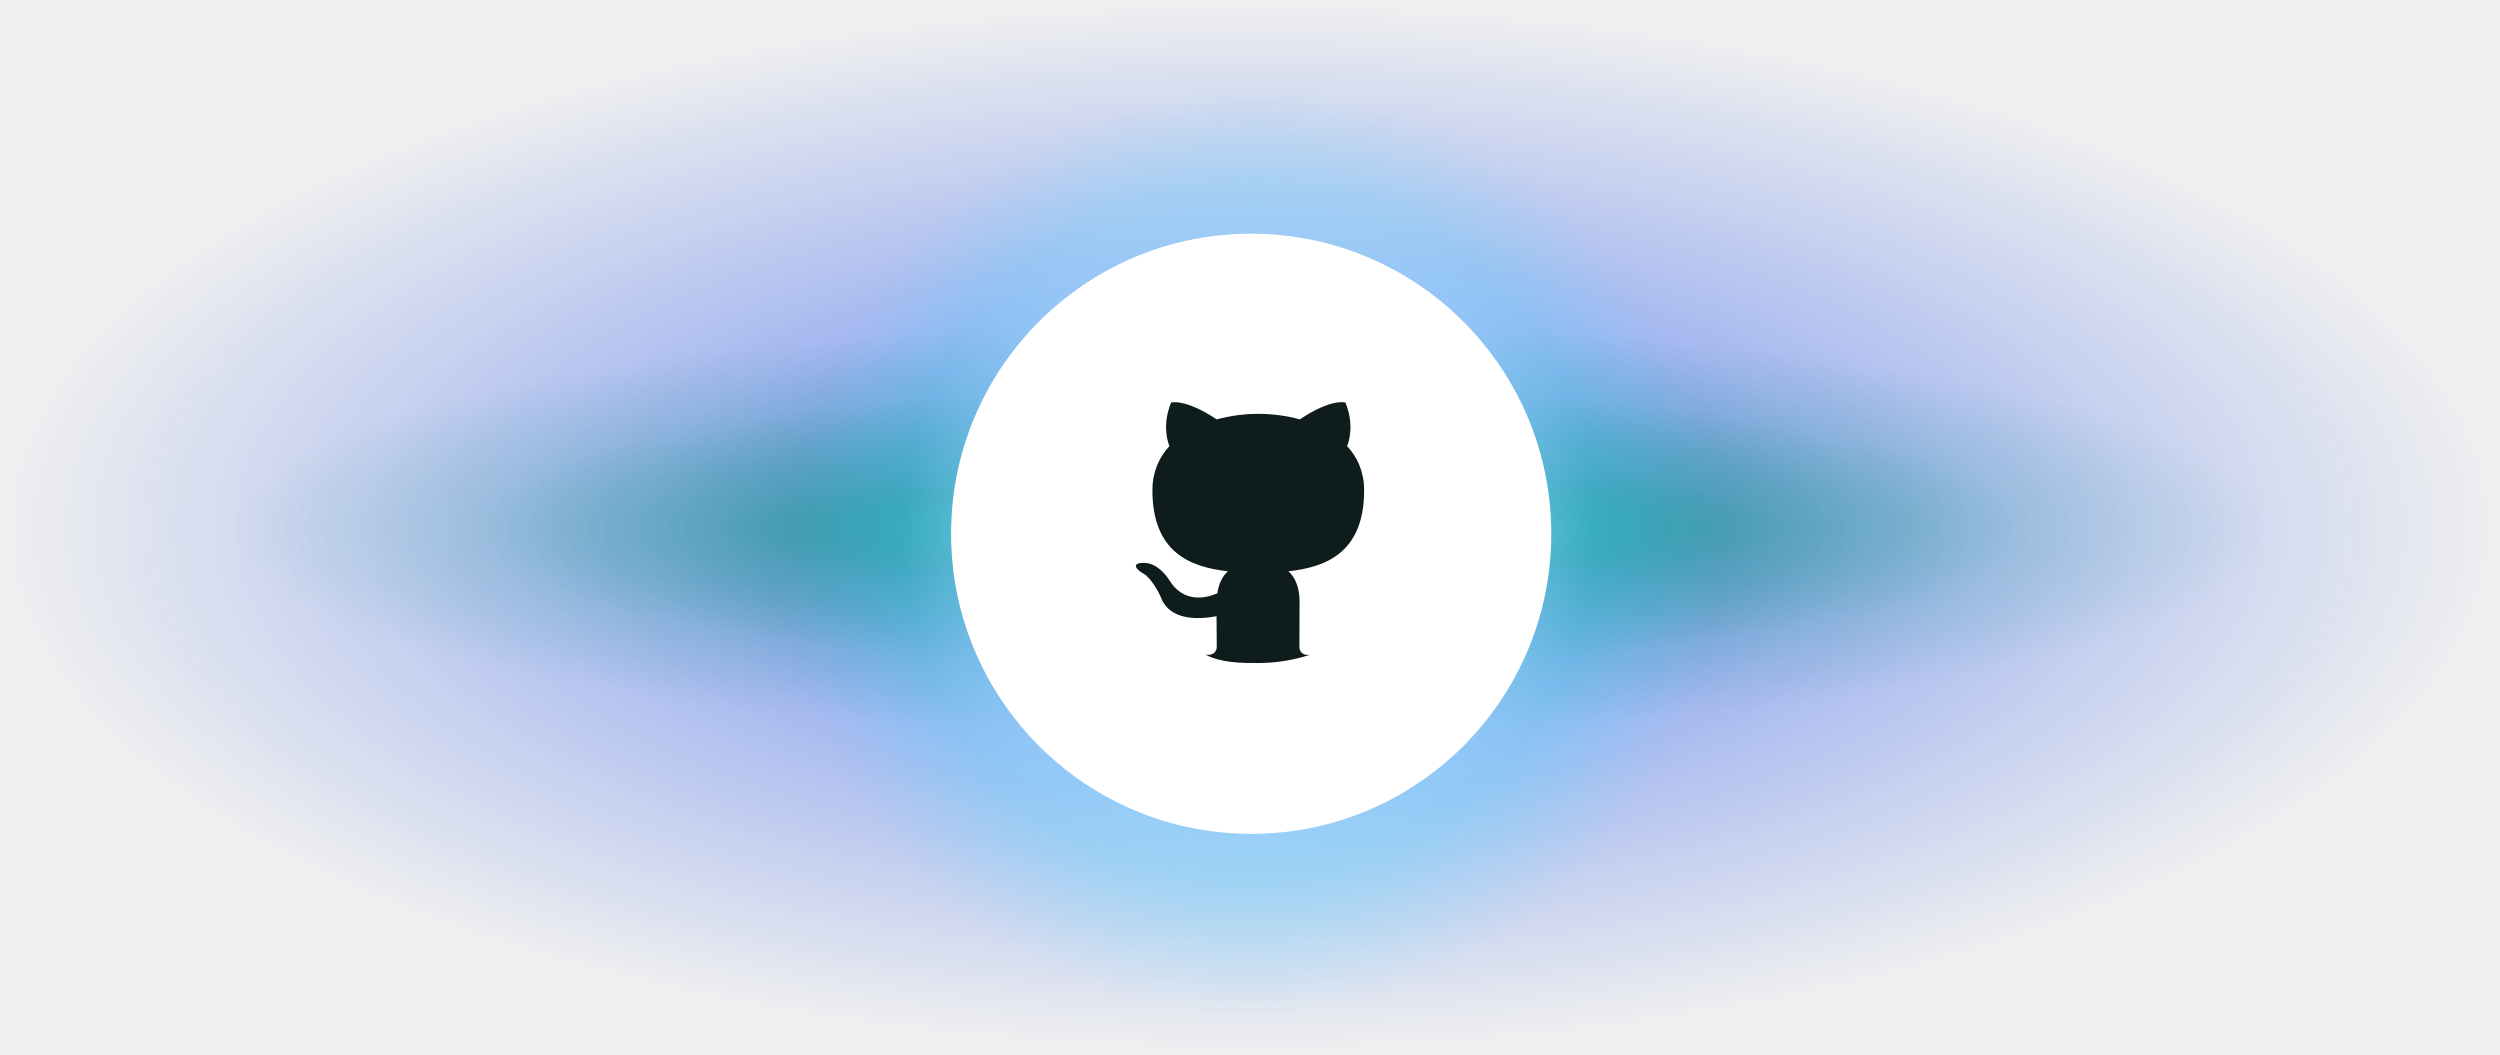
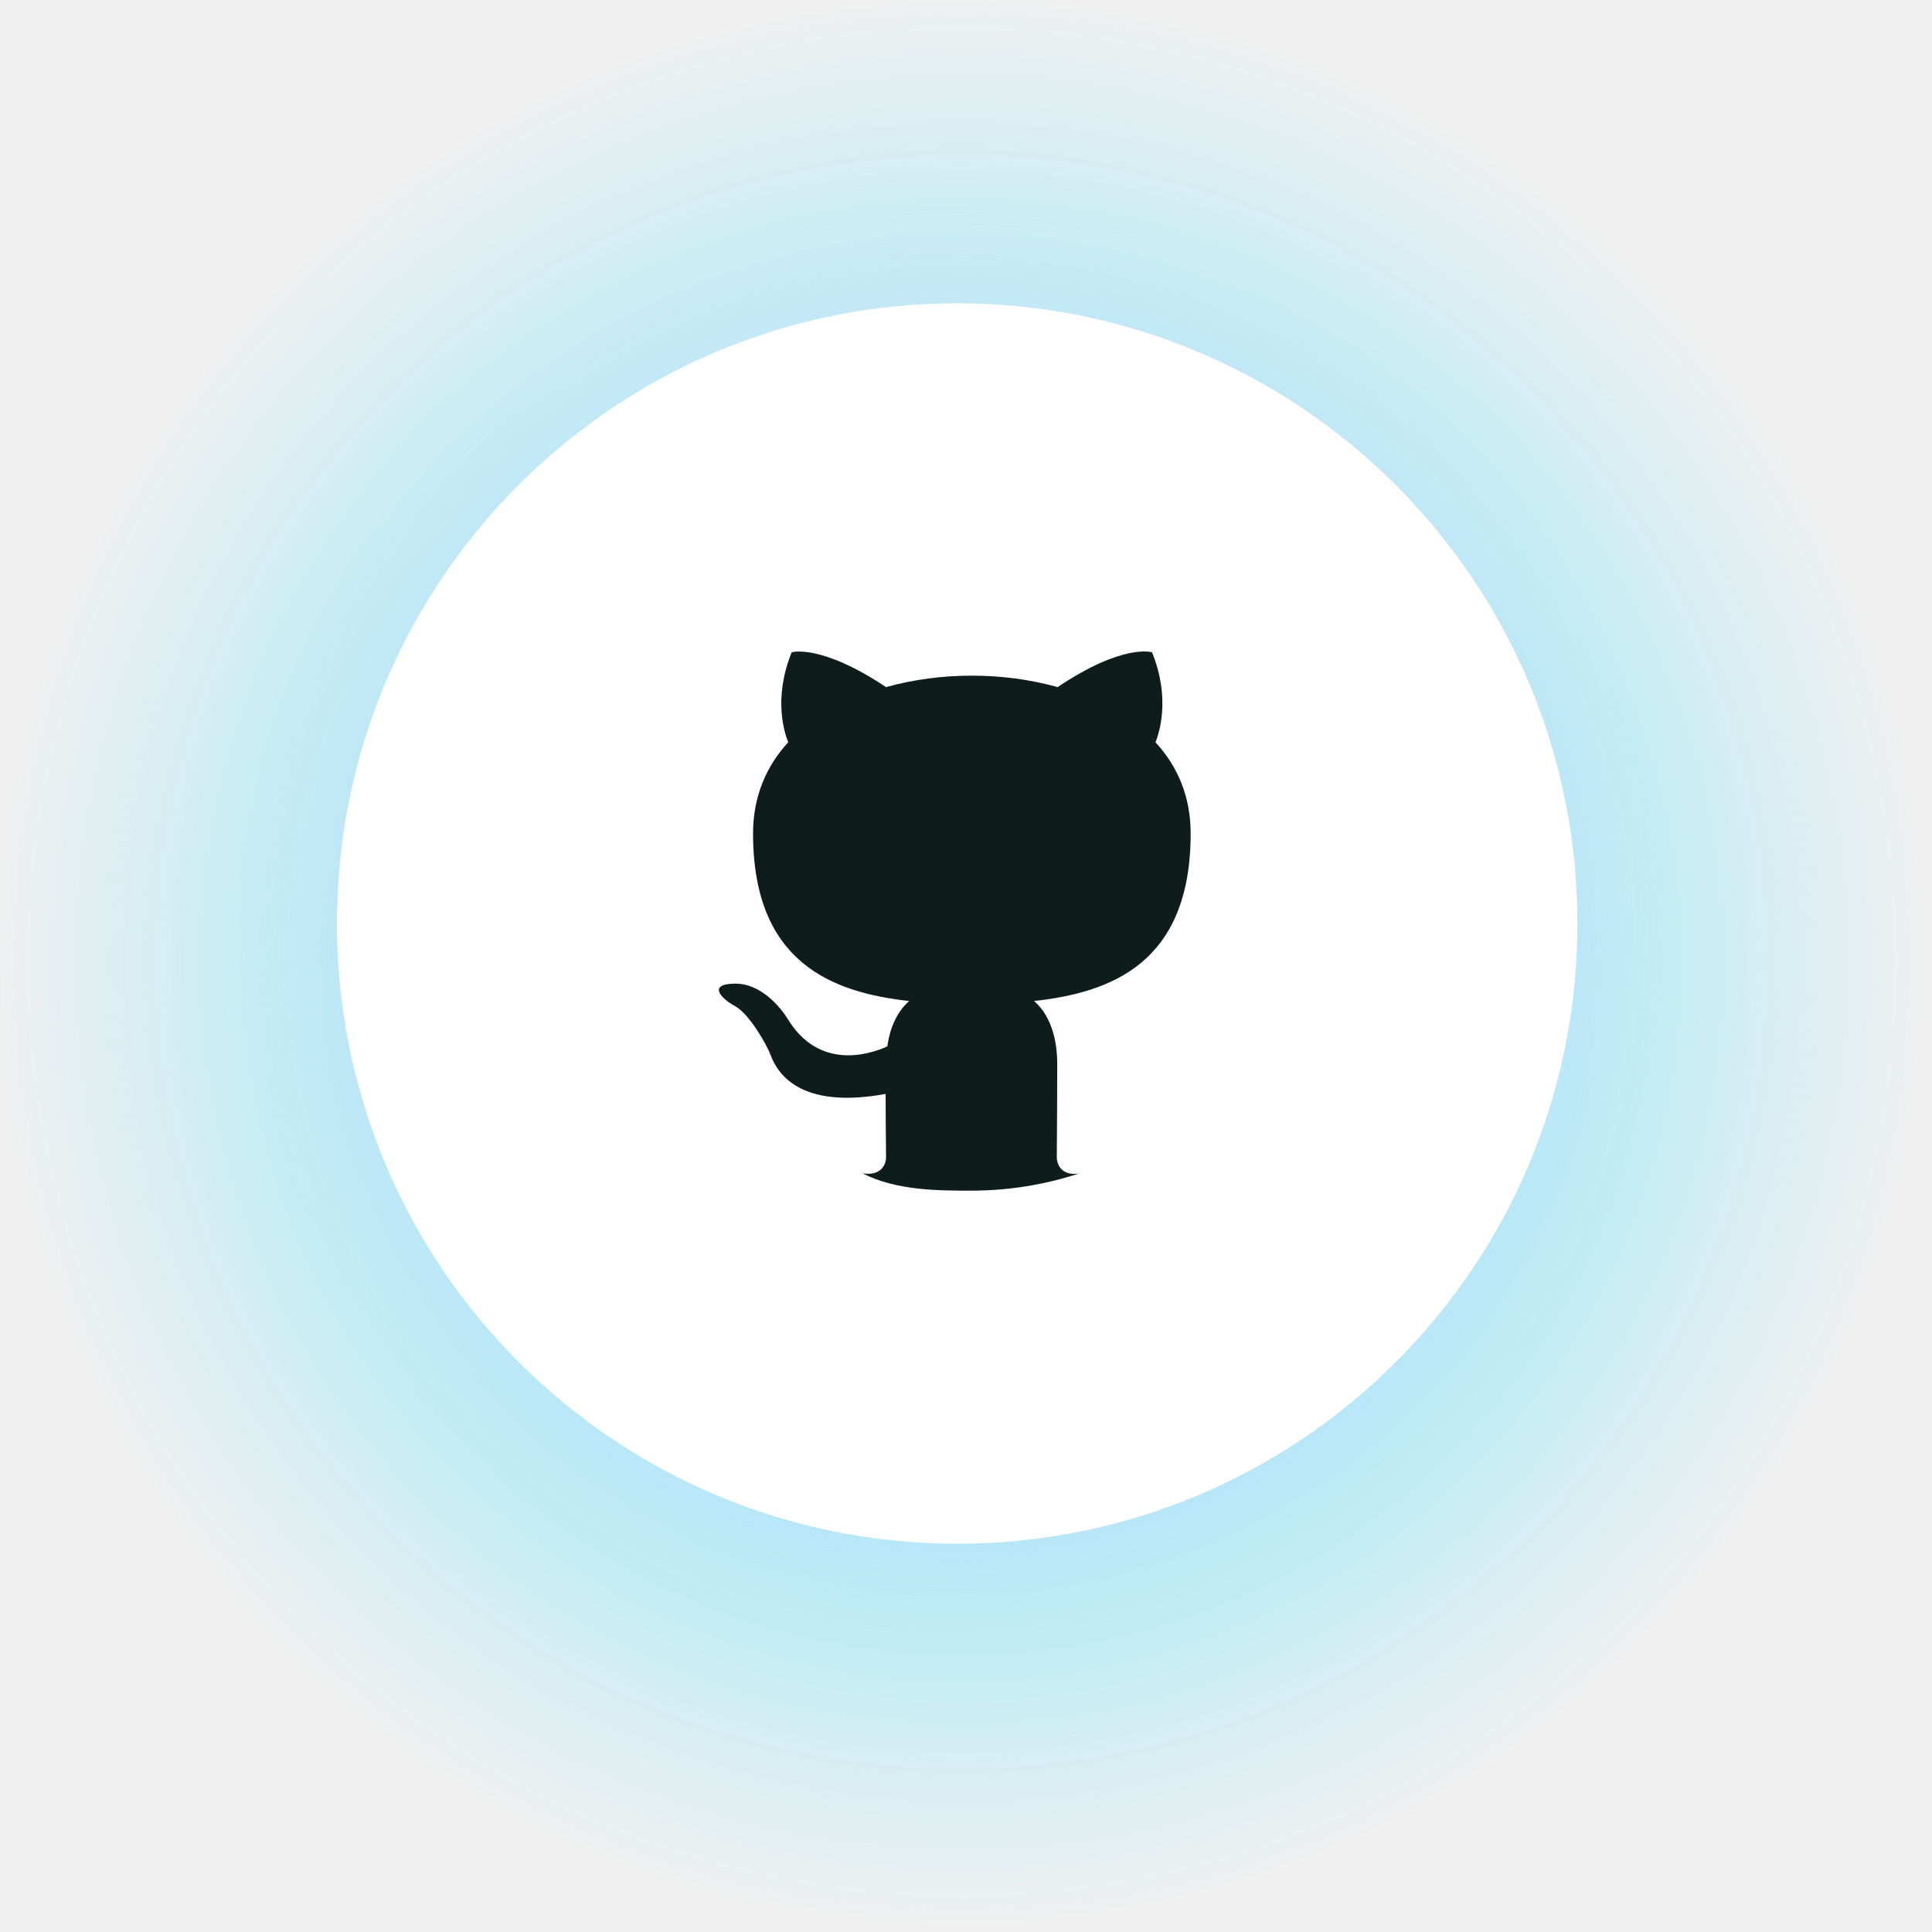
- <svg xmlns="http://www.w3.org/2000/svg" width="460" height="194" viewBox="0 0 460 194" fill="none">
-   <path opacity="0.6" d="M230 194C357.025 194 460 150.572 460 97C460 43.428 357.025 0 230 0C102.975 0 0 43.428 0 97C0 150.572 102.975 194 230 194Z" fill="url(#paint0_radial)" />
-   <path opacity="0.6" d="M229.865 135.286C333.46 135.286 417.44 118.264 417.44 97.265C417.44 76.267 333.46 59.245 229.865 59.245C126.27 59.245 42.29 76.267 42.29 97.265C42.29 118.264 126.27 135.286 229.865 135.286Z" fill="url(#paint1_radial)" />
-   <path opacity="0.6" d="M230.026 123.376C308.894 123.376 372.829 111.593 372.829 97.058C372.829 82.522 308.894 70.739 230.026 70.739C151.158 70.739 87.223 82.522 87.223 97.058C87.223 111.593 151.158 123.376 230.026 123.376Z" fill="url(#paint2_radial)" />
-   <path opacity="0.6" d="M230.359 109.824C285.082 109.824 329.443 104.162 329.443 97.178C329.443 90.194 285.082 84.532 230.359 84.532C175.636 84.532 131.274 90.194 131.274 97.178C131.274 104.162 175.636 109.824 230.359 109.824Z" fill="url(#paint3_radial)" />
-   <path fill-rule="evenodd" clip-rule="evenodd" d="M291.426 40.819C324.719 74.112 324.489 128.327 290.908 161.908C257.327 195.489 203.126 195.719 169.819 162.426C136.526 129.134 136.757 74.918 170.337 41.337C203.918 7.757 258.134 7.526 291.426 40.819Z" fill="url(#paint4_radial)" />
-   <path fill-rule="evenodd" clip-rule="evenodd" d="M275.126 52.497C300.052 77.424 299.879 117.988 274.737 143.13C249.609 168.258 209.03 168.431 184.104 143.519C159.178 118.593 159.35 78.028 184.493 52.886C209.62 27.758 250.199 27.585 275.126 52.497Z" fill="url(#paint5_radial)" />
-   <path fill-rule="evenodd" clip-rule="evenodd" d="M285.433 98.224C285.433 128.723 260.708 153.433 230.224 153.433C204.304 153.433 182.56 135.577 176.613 111.5C175.562 107.252 175 102.803 175 98.224C175 96.193 175.115 94.206 175.317 92.233C178.298 64.557 201.741 43 230.209 43C260.708 43.014 285.433 67.725 285.433 98.224Z" fill="white" />
-   <path d="M241.06 120.474C239.625 120.702 239.084 119.788 239.084 119.016C239.084 118.675 239.088 118.085 239.094 117.3C239.105 115.736 239.122 113.397 239.122 110.708C239.122 107.875 238.167 106.062 237.059 105.118C243.858 104.363 251 101.795 251 90.2C251 86.876 249.816 84.195 247.868 82.08C248.174 81.325 249.243 78.228 247.563 74.073C247.563 74.073 245.004 73.243 239.16 77.17C236.716 76.49 234.118 76.151 231.521 76.151C228.924 76.151 226.327 76.49 223.882 77.17C218.039 73.28 215.48 74.073 215.48 74.073C213.799 78.228 214.869 81.325 215.174 82.08C213.226 84.195 212.042 86.914 212.042 90.2C212.042 101.757 219.146 104.363 225.945 105.118C225.067 105.873 224.264 107.195 223.997 109.159C222.24 109.952 217.848 111.236 215.098 106.667C214.525 105.76 212.806 103.532 210.4 103.57C207.841 103.607 209.369 105.005 210.438 105.571C211.737 106.289 213.226 108.97 213.57 109.839C214.181 111.538 216.167 114.786 223.844 113.389C223.844 115.04 223.861 116.627 223.872 117.73C223.878 118.317 223.882 118.767 223.882 119.016C223.882 119.81 223.31 120.716 221.782 120.452C224.761 122 228.58 122 231.445 122C234.804 122 238.036 121.464 241.06 120.474Z" fill="#0E1C1C" />
+ <svg xmlns="http://www.w3.org/2000/svg" width="172" height="172" viewBox="0 0 172 172" fill="none">
+   <path fill-rule="evenodd" clip-rule="evenodd" d="M146.426 24.819C179.719 58.112 179.489 112.327 145.908 145.908C112.327 179.489 58.126 179.719 24.819 146.426C-8.474 113.134 -8.243 58.918 25.337 25.337C58.918 -8.243 113.134 -8.474 146.426 24.819Z" fill="url(#paint0_radial)" />
+   <path fill-rule="evenodd" clip-rule="evenodd" d="M130.126 36.497C155.052 61.424 154.879 101.988 129.737 127.13C104.609 152.258 64.03 152.431 39.104 127.519C14.178 102.593 14.35 62.028 39.493 36.886C64.62 11.758 105.199 11.585 130.126 36.497Z" fill="url(#paint1_radial)" />
+   <path fill-rule="evenodd" clip-rule="evenodd" d="M140.433 82.224C140.433 112.723 115.708 137.433 85.224 137.433C59.304 137.433 37.56 119.577 31.613 95.5C30.562 91.252 30 86.803 30 82.224C30 80.193 30.115 78.206 30.317 76.233C33.298 48.557 56.741 27 85.209 27C115.708 27.014 140.433 51.725 140.433 82.224Z" fill="white" />
+   <path d="M96.06 104.474C94.625 104.702 94.084 103.788 94.084 103.016C94.084 102.675 94.088 102.085 94.094 101.3C94.105 99.736 94.122 97.397 94.122 94.708C94.122 91.875 93.167 90.062 92.059 89.118C98.858 88.363 106 85.795 106 74.2C106 70.876 104.816 68.195 102.868 66.08C103.174 65.325 104.243 62.228 102.563 58.073C102.563 58.073 100.004 57.243 94.16 61.17C91.716 60.49 89.118 60.151 86.521 60.151C83.924 60.151 81.327 60.49 78.882 61.17C73.039 57.28 70.48 58.073 70.48 58.073C68.799 62.228 69.869 65.325 70.174 66.08C68.226 68.195 67.042 70.914 67.042 74.2C67.042 85.757 74.147 88.363 80.945 89.118C80.067 89.873 79.264 91.195 78.997 93.159C77.24 93.952 72.848 95.236 70.098 90.666C69.525 89.76 67.806 87.532 65.4 87.57C62.841 87.607 64.369 89.005 65.438 89.571C66.737 90.289 68.226 92.97 68.57 93.839C69.181 95.538 71.167 98.787 78.844 97.389C78.844 99.04 78.861 100.627 78.872 101.73C78.878 102.317 78.882 102.767 78.882 103.016C78.882 103.81 78.31 104.716 76.782 104.452C79.761 106 83.58 106 86.445 106C89.804 106 93.036 105.464 96.06 104.474Z" fill="#0E1C1C" />
  <defs>
-     <radialGradient id="paint0_radial" cx="0" cy="0" r="1" gradientUnits="userSpaceOnUse" gradientTransform="translate(229.995 96.9973) rotate(-90) scale(96.9959 230.005)">
-       <stop stop-color="#003CEF" />
-       <stop offset="1" stop-color="#003CEF" stop-opacity="0" />
-     </radialGradient>
-     <radialGradient id="paint1_radial" cx="0" cy="0" r="1" gradientUnits="userSpaceOnUse" gradientTransform="translate(229.86 97.2666) rotate(-90) scale(38.022 187.584)">
-       <stop stop-color="#008D7E" />
-       <stop offset="1" stop-color="#008D7E" stop-opacity="0" />
-     </radialGradient>
-     <radialGradient id="paint2_radial" cx="0" cy="0" r="1" gradientUnits="userSpaceOnUse" gradientTransform="translate(230.021 97.0586) rotate(-90) scale(26.3162 142.802)">
-       <stop stop-color="#008D7E" />
-       <stop offset="1" stop-color="#008D7E" stop-opacity="0" />
-     </radialGradient>
-     <radialGradient id="paint3_radial" cx="0" cy="0" r="1" gradientUnits="userSpaceOnUse" gradientTransform="translate(230.354 97.1794) rotate(-90) scale(12.6418 99.0844)">
-       <stop stop-color="#4AFFFF" />
-       <stop offset="0.027" stop-color="#47FBFA" stop-opacity="0.973" />
-       <stop offset="0.353" stop-color="#29CCC5" stop-opacity="0.647" />
-       <stop offset="0.635" stop-color="#13AA9E" stop-opacity="0.365" />
-       <stop offset="0.86" stop-color="#059587" stop-opacity="0.14" />
-       <stop offset="1" stop-color="#008D7E" stop-opacity="0" />
-     </radialGradient>
-     <radialGradient id="paint4_radial" cx="0" cy="0" r="1" gradientUnits="userSpaceOnUse" gradientTransform="translate(230.625 101.62) rotate(-45) scale(85.9838 85.2524)">
+     <radialGradient id="paint0_radial" cx="0" cy="0" r="1" gradientUnits="userSpaceOnUse" gradientTransform="translate(85.6251 85.6203) rotate(-45) scale(85.9838 85.2524)">
      <stop stop-color="#51E3FF" />
      <stop offset="1" stop-color="#51E3FF" stop-opacity="0" />
    </radialGradient>
-     <radialGradient id="paint5_radial" cx="0" cy="0" r="1" gradientUnits="userSpaceOnUse" gradientTransform="translate(229.611 98.0105) rotate(-45) scale(64.3579 63.8105)">
+     <radialGradient id="paint1_radial" cx="0" cy="0" r="1" gradientUnits="userSpaceOnUse" gradientTransform="translate(84.611 82.0105) rotate(-45) scale(64.3579 63.8105)">
      <stop stop-color="#E5CCFF" />
      <stop offset="1" stop-color="#E5CCFF" stop-opacity="0" />
    </radialGradient>
  </defs>
</svg>
